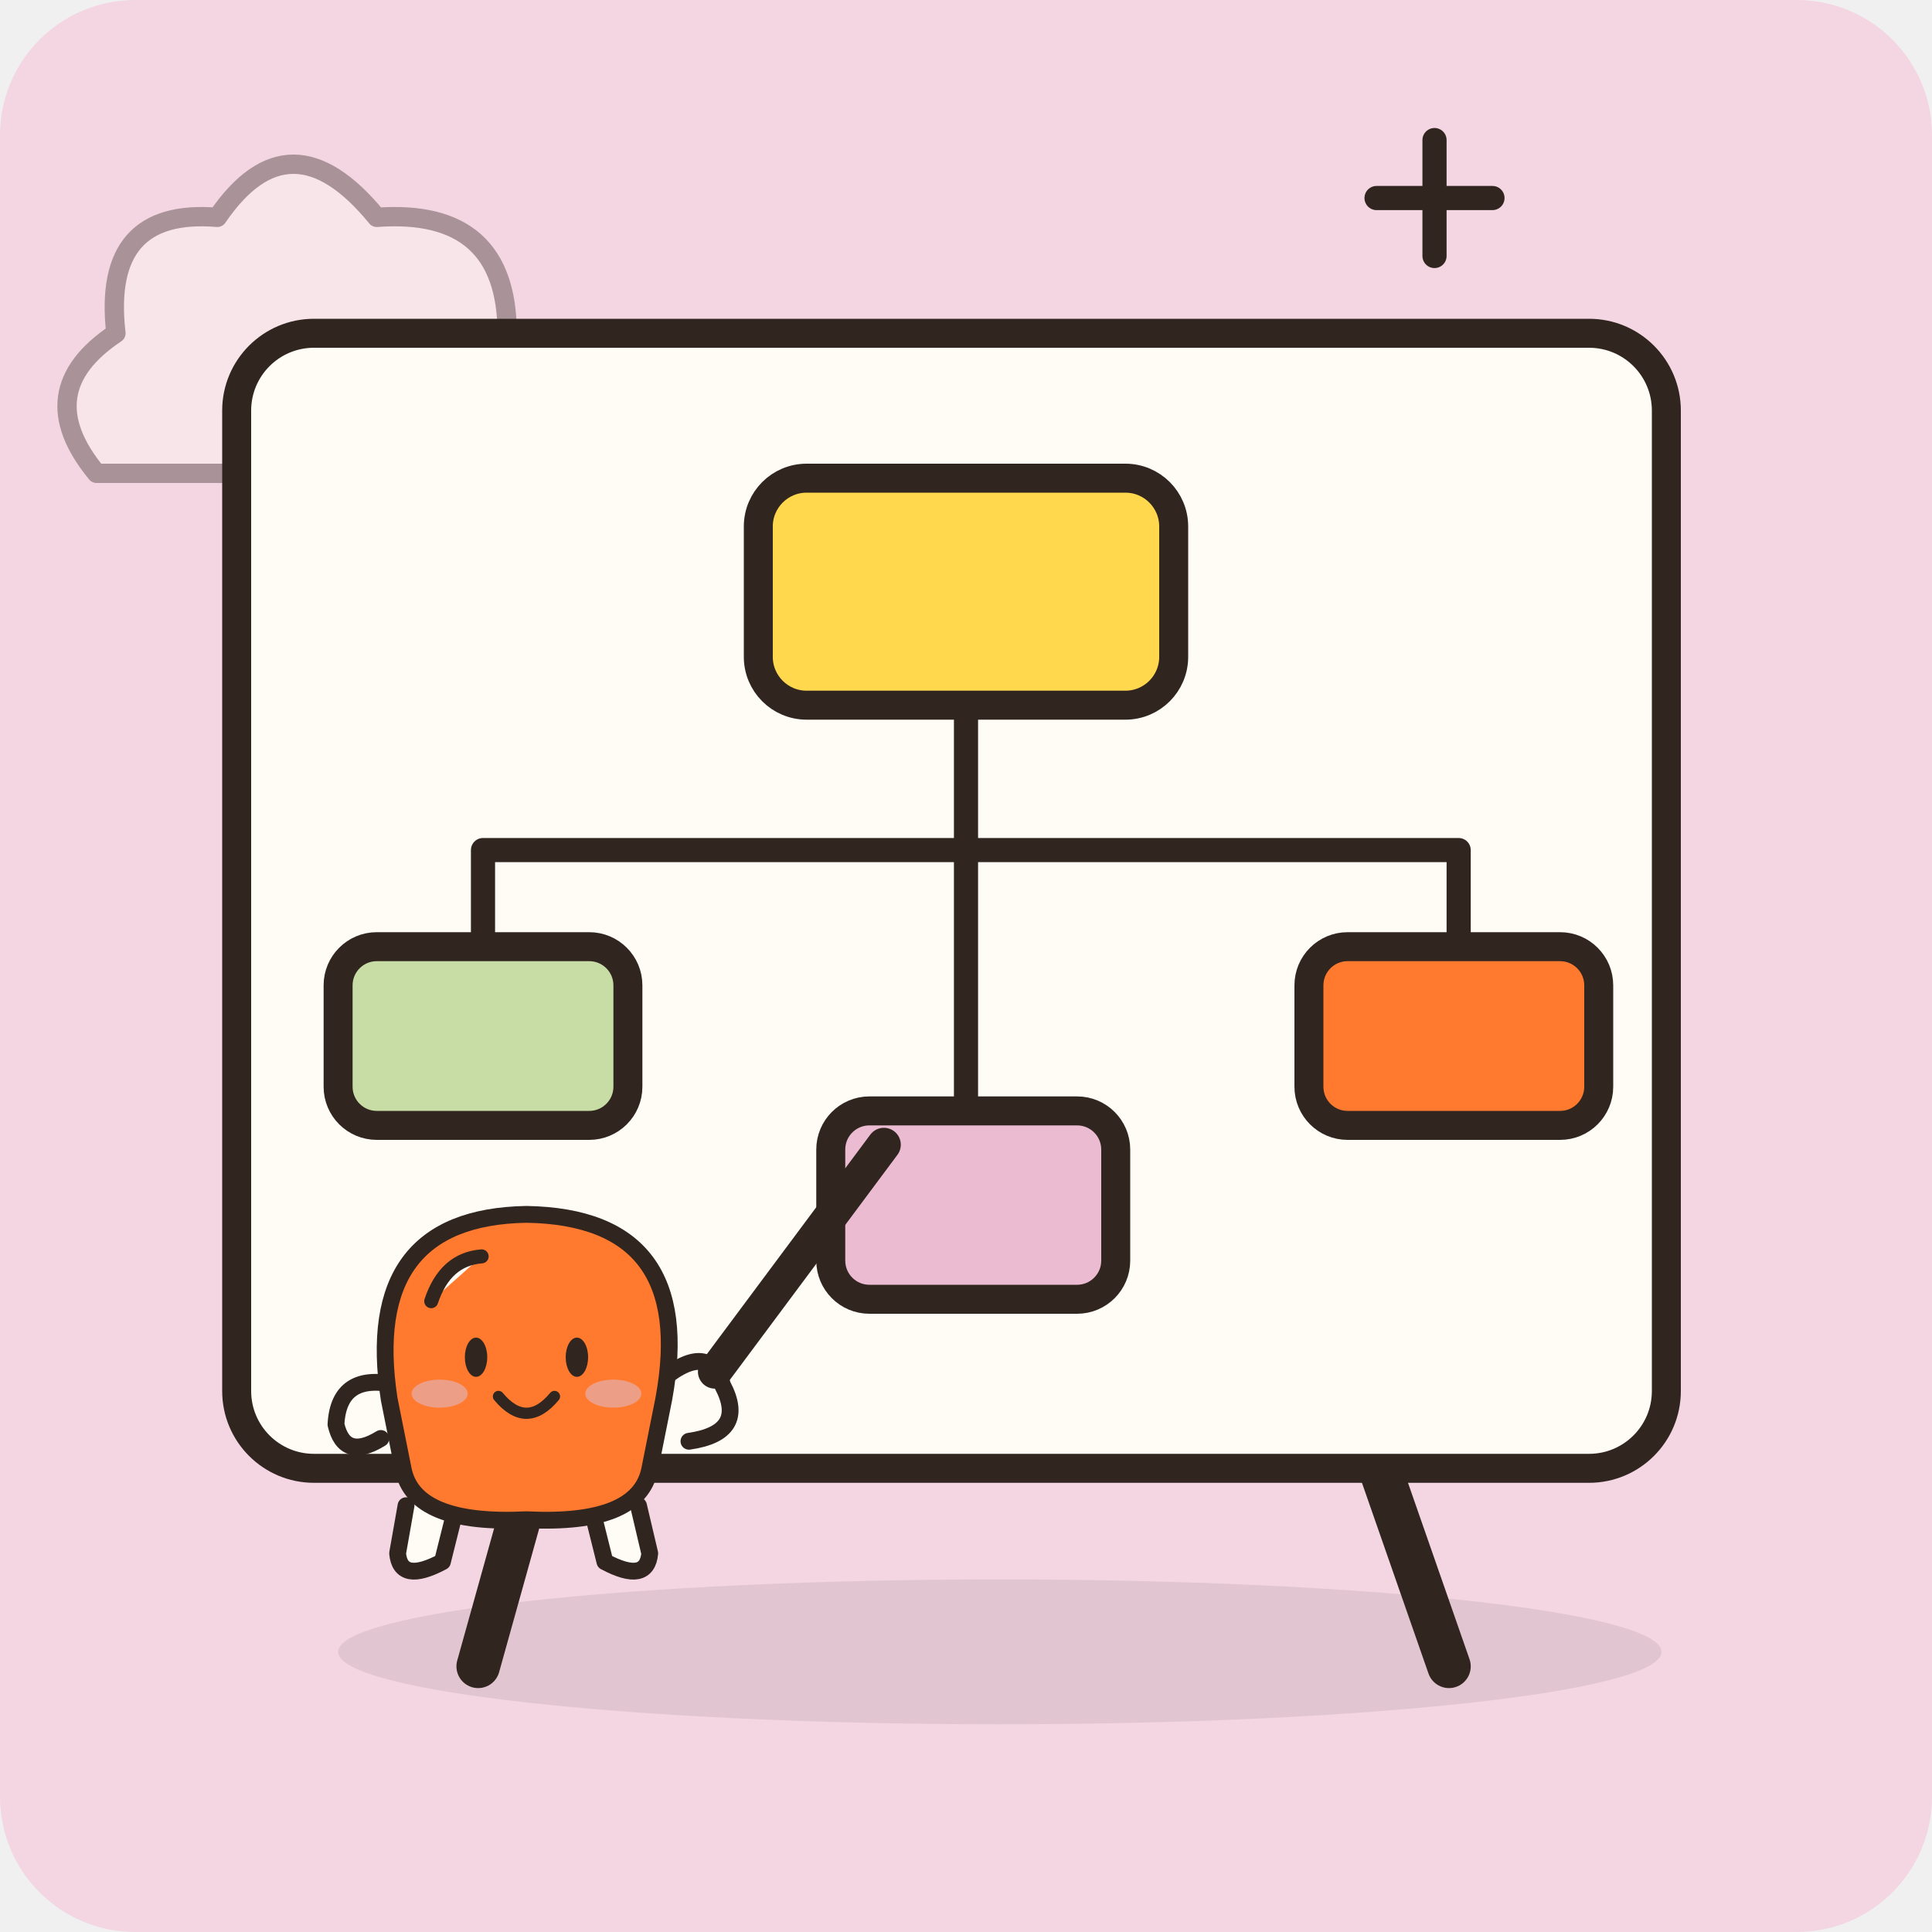
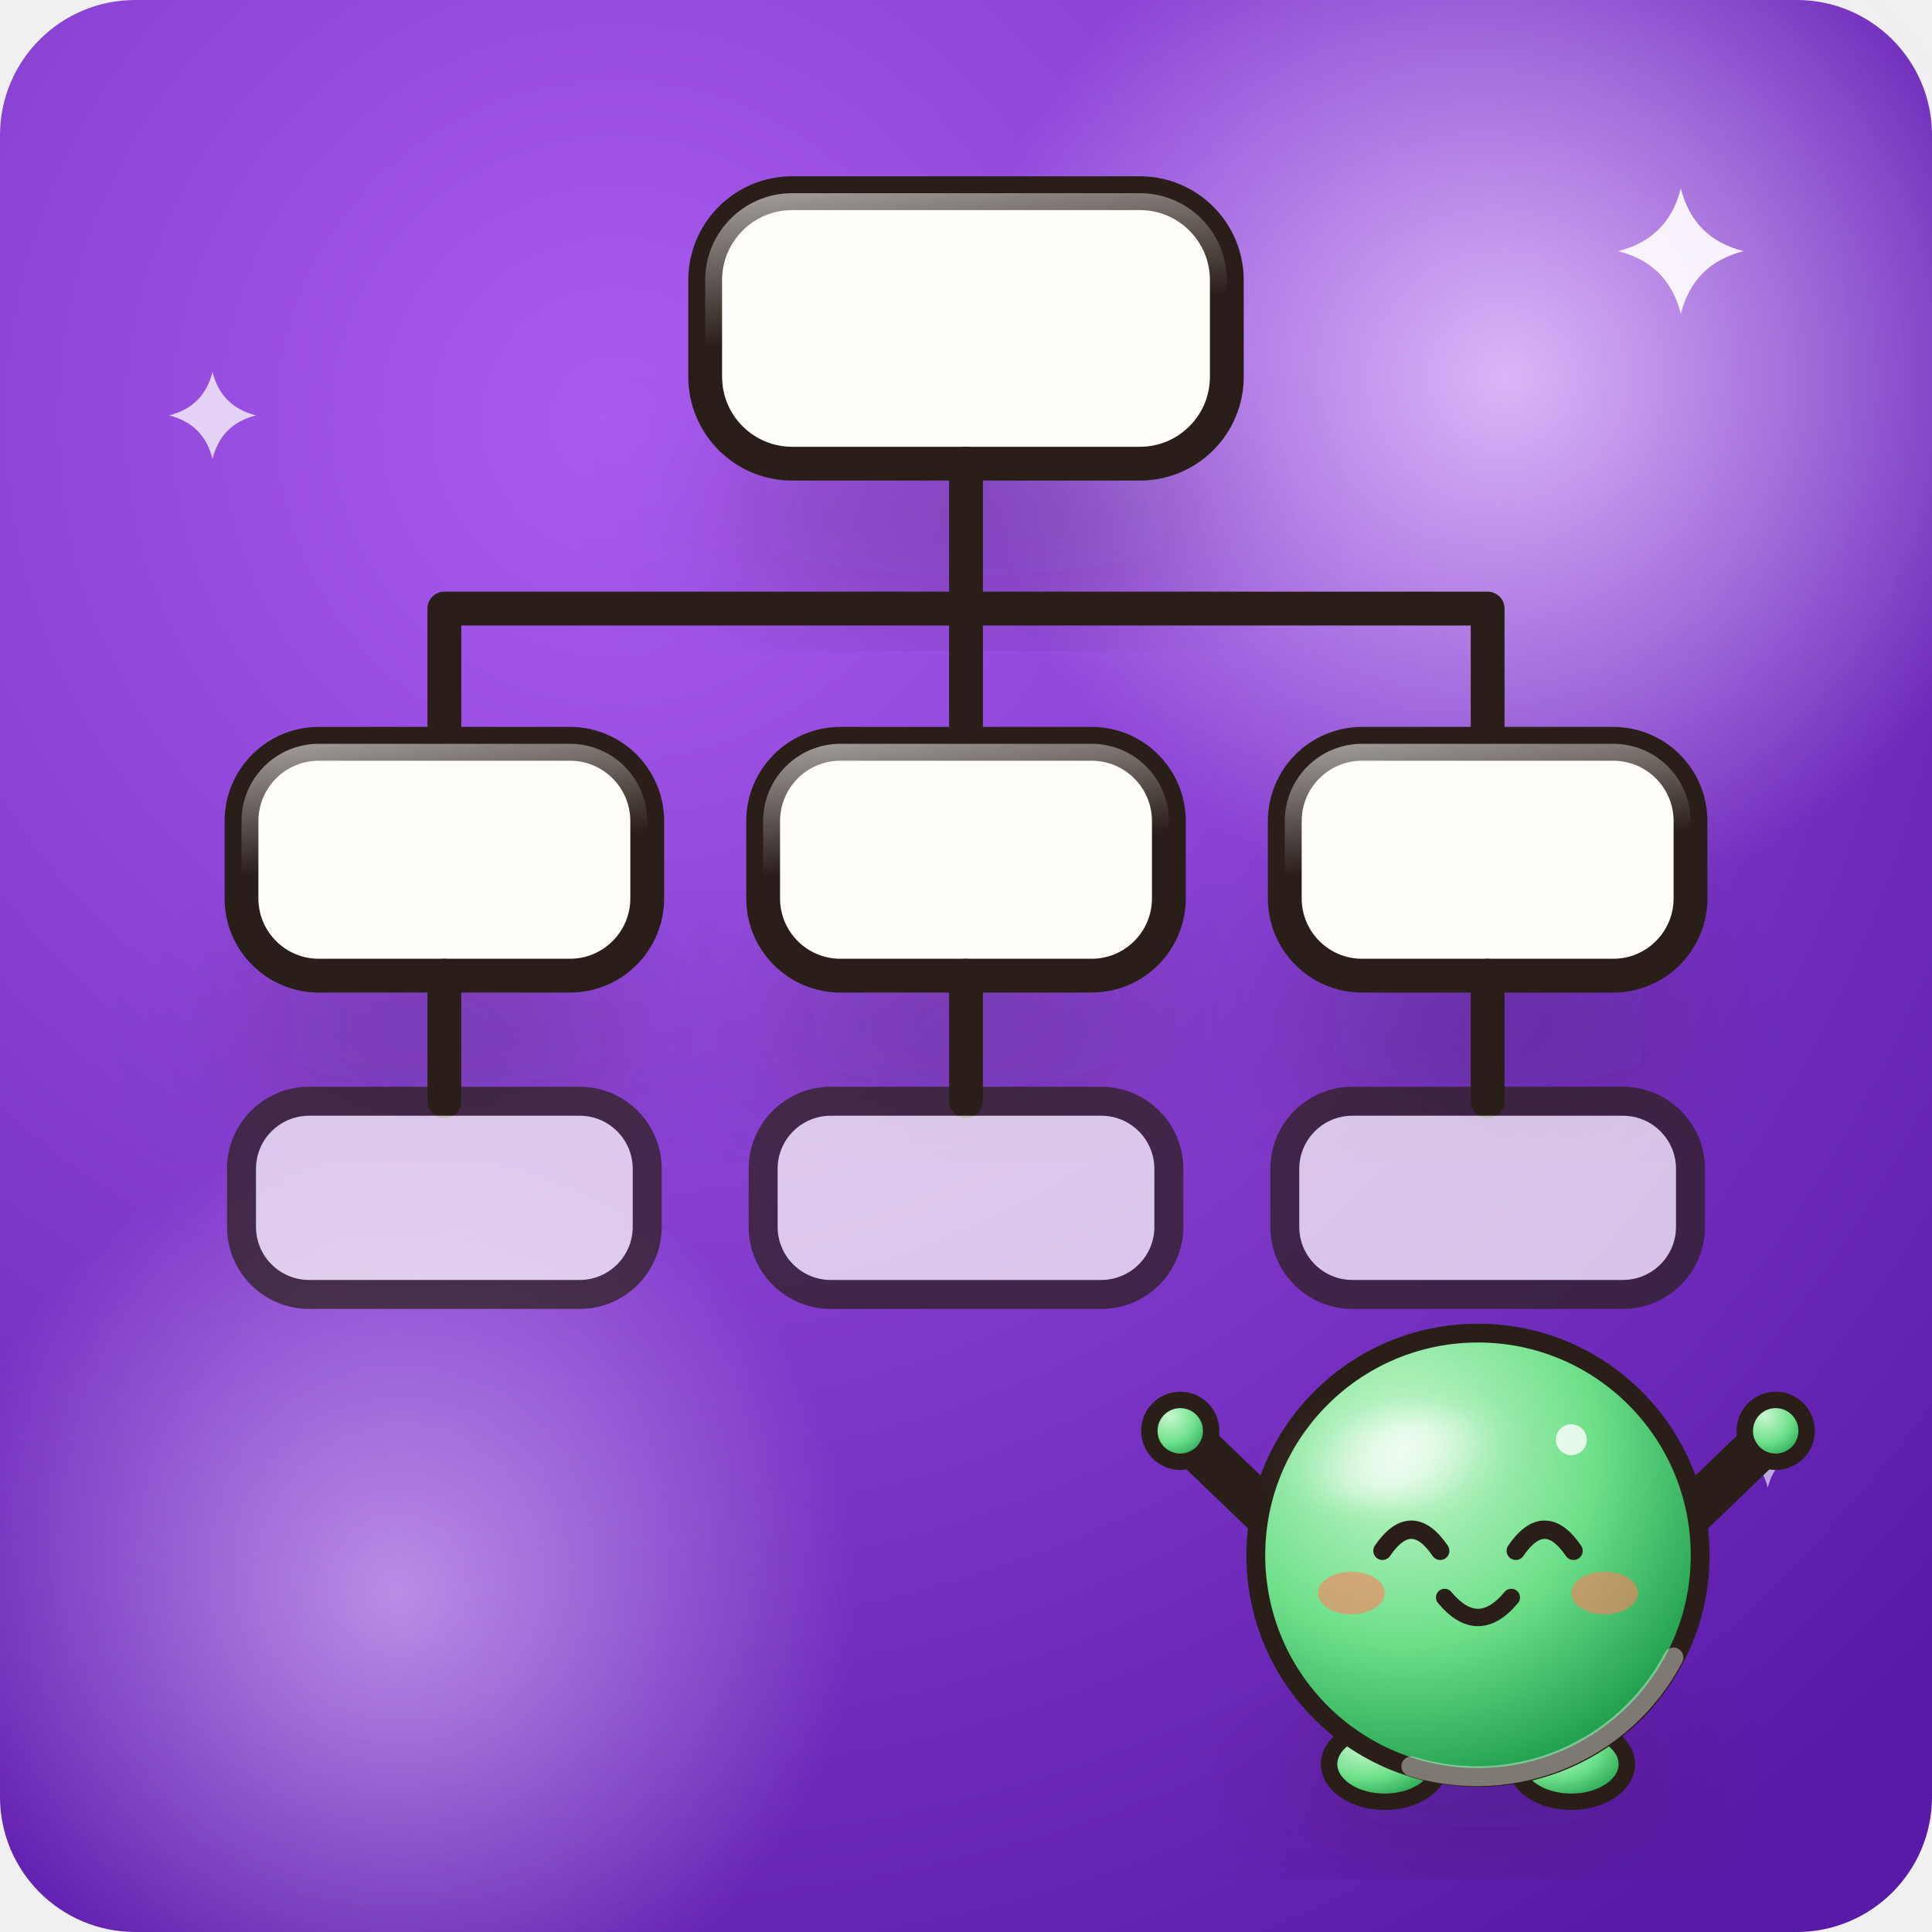
- <svg xmlns="http://www.w3.org/2000/svg" viewBox="0 0 400 400" role="img" aria-labelledby="title">
+ <svg xmlns="http://www.w3.org/2000/svg" viewBox="0 0 400 400" role="img" aria-labelledby="tE">
+   <defs>
+     <radialGradient id="bgE" cx="32%" cy="22%" r="92%">
+       <stop offset="0" stop-color="#a95cf0" />
+       <stop offset="1" stop-color="#5a1aa8" />
+     </radialGradient>
+     <radialGradient id="glowE" cx="50%" cy="50%" r="50%">
+       <stop offset="0" stop-color="#e9ccff" stop-opacity=".85" />
+       <stop offset="1" stop-color="#e9ccff" stop-opacity="0" />
+     </radialGradient>
+     <filter id="softE" x="-60%" y="-60%" width="220%" height="220%">
+       <feGaussianBlur stdDeviation="16" />
+     </filter>
+     <filter id="tinyE" x="-60%" y="-60%" width="220%" height="220%">
+       <feGaussianBlur stdDeviation="5" />
+     </filter>
+     <linearGradient id="sheenE" x1="0" y1="0" x2=".2" y2="1">
+       <stop offset="0" stop-color="#fff" stop-opacity=".58" />
+       <stop offset=".55" stop-color="#fff" stop-opacity="0" />
+     </linearGradient>
+     <radialGradient id="o0" cx="33%" cy="26%" r="78%">
+       <stop offset="0" stop-color="#c9f7cf" />
+       <stop offset=".55" stop-color="#6fe08a" />
+       <stop offset="1" stop-color="#1f9e4d" />
+     </radialGradient>
+   </defs>
+   <rect width="400" height="400" rx="28" fill="url(#bgE)" />
+   <circle cx="312" cy="78" r="112" fill="url(#glowE)" />
+   <circle cx="82" cy="330" r="96" fill="url(#glowE)" opacity=".7" />
+   <path d="M348 39Q350.6 49.4 361 52Q350.6 54.6 348 65Q345.4 54.6 335 52Q345.4 49.4 348 39Z" fill="#fff" opacity="0.9" />
+   <path d="M44 77Q45.8 84.2 53 86Q45.8 87.8 44 95Q42.2 87.8 35 86Q42.2 84.2 44 77Z" fill="#fff" opacity="0.75" />
+   <path d="M366 292Q367.6 298.4 374 300Q367.6 301.6 366 308Q364.4 301.6 358 300Q364.4 298.4 366 292Z" fill="#fff" opacity="0.6" />
  <g stroke-linejoin="round" stroke-linecap="round">
-     <rect width="400" height="400" rx="28" fill="#F3D6E2" />
-     <ellipse cx="207" cy="342" rx="137" ry="15" fill="#30251F" opacity=".09" />
-     <g opacity=".38">
-       <path d="M20 98 Q6 81 24 69 Q21 43 45 45 Q60 23 78 45 Q105 43 105 69 Q128 82 110 98Z" fill="#FFFCF5" stroke="#30251F" stroke-width="4" stroke-linecap="round" stroke-linejoin="round" />
-     </g>
-     <path d="M111 302L99 345 M285 302L300 345" fill="none" stroke="#30251F" stroke-width="9" stroke-linecap="round" stroke-linejoin="round" />
-     <rect x="49" y="69" width="296" height="235" rx="16" fill="#FFFCF5" stroke="#30251F" stroke-width="6" />
-     <rect x="157" y="99" width="86" height="47" rx="10" fill="#FFD84D" stroke="#30251F" stroke-width="6" />
-     <path d="M200 146V176H100V195 M200 176H302V195 M200 176V231" fill="none" stroke="#30251F" stroke-width="5" stroke-linecap="round" stroke-linejoin="round" />
-     <rect x="70" y="196" width="60" height="37" rx="8" fill="#C8DDA5" stroke="#30251F" stroke-width="6" />
-     <rect x="271" y="196" width="60" height="37" rx="8" fill="#FF7A2F" stroke="#30251F" stroke-width="6" />
-     <rect x="172" y="230" width="59" height="39" rx="8" fill="#EABBD1" stroke="#30251F" stroke-width="6" />
-     <g transform="translate(109 281) scale(0.58)">
-       <path d="M-25 53 L-30 73 Q-45 81 -46 70 L-43 53" fill="#FFFCF5" stroke="#30251F" stroke-width="6" stroke-linecap="round" stroke-linejoin="round" />
-       <path d="M23 53 L28 73 Q43 81 44 70 L40 53" fill="#FFFCF5" stroke="#30251F" stroke-width="6" stroke-linecap="round" stroke-linejoin="round" />
-       <path d="M-46 10 Q-67 5 -68 24 Q-65 37 -52 29" fill="#FFFCF5" stroke="#30251F" stroke-width="6" stroke-linecap="round" stroke-linejoin="round" />
-       <path d="M46 10 Q65 -7 70 10 Q79 27 58 30" fill="#FFFCF5" stroke="#30251F" stroke-width="6" stroke-linecap="round" stroke-linejoin="round" />
-       <path d="M-49 15 Q-59 -50 0 -51 Q61 -50 49 15 L44 40 Q40 60 0 58 Q-40 60 -44 40 Z" fill="#FF7A2F" stroke="#30251F" stroke-width="6" stroke-linecap="round" stroke-linejoin="round" />
-       <path d="M-34 -20 Q-29 -35 -16 -36" fill="#FFFCF5" stroke="#30251F" stroke-width="5" stroke-linecap="round" stroke-linejoin="round" />
-       <g transform="translate(0 0) scale(1)">
-         <ellipse cx="-18" cy="0" rx="4" ry="7" fill="#30251F" />
-         <ellipse cx="18" cy="0" rx="4" ry="7" fill="#30251F" />
-         <ellipse cx="-31" cy="13" rx="10" ry="5" fill="#ED9E87" />
-         <ellipse cx="31" cy="13" rx="10" ry="5" fill="#ED9E87" />
-         <path d="M-10 14 Q0 26 10 14" fill="none" stroke="#30251F" stroke-width="4" stroke-linecap="round" stroke-linejoin="round" />
-       </g>
-     </g>
-     <path d="M148 284L183 237" fill="none" stroke="#30251F" stroke-width="7" stroke-linecap="round" stroke-linejoin="round" />
-     <path d="M297 29V53 M285 41H309" fill="none" stroke="#30251F" stroke-width="5" stroke-linecap="round" stroke-linejoin="round" />
+     <ellipse cx="200.0" cy="106" rx="49.68" ry="13" fill="#1b1008" opacity="0.3" filter="url(#softE)" />
+     <rect x="146" y="40" width="108" height="56" rx="18" fill="#fffdf8" stroke="#2a1f18" stroke-width="7" />
+     <rect x="146" y="40" width="108" height="56" rx="18" fill="url(#sheenE)" />
+     <path d="M200 96v30M92 126h216M92 126v28M200 126v28M308 126v28" stroke="#2a1f18" stroke-width="7" fill="none" />
+     <ellipse cx="92.0" cy="212" rx="38.64" ry="13" fill="#1b1008" opacity="0.3" filter="url(#softE)" />
+     <rect x="50" y="154" width="84" height="48" rx="16" fill="#fffdf8" stroke="#2a1f18" stroke-width="7" />
+     <rect x="50" y="154" width="84" height="48" rx="16" fill="url(#sheenE)" />
+     <ellipse cx="200.0" cy="212" rx="38.64" ry="13" fill="#1b1008" opacity="0.3" filter="url(#softE)" />
+     <rect x="158" y="154" width="84" height="48" rx="16" fill="#fffdf8" stroke="#2a1f18" stroke-width="7" />
+     <rect x="158" y="154" width="84" height="48" rx="16" fill="url(#sheenE)" />
+     <ellipse cx="308.0" cy="212" rx="38.64" ry="13" fill="#1b1008" opacity="0.3" filter="url(#softE)" />
+     <rect x="266" y="154" width="84" height="48" rx="16" fill="#fffdf8" stroke="#2a1f18" stroke-width="7" />
+     <rect x="266" y="154" width="84" height="48" rx="16" fill="url(#sheenE)" />
+     <path d="M92 202v26M200 202v26M308 202v26" stroke="#2a1f18" stroke-width="7" fill="none" />
+     <rect x="50" y="228" width="84" height="40" rx="14" fill="#fffdf8" opacity=".72" stroke="#2a1f18" stroke-width="6" />
+     <rect x="158" y="228" width="84" height="40" rx="14" fill="#fffdf8" opacity=".72" stroke="#2a1f18" stroke-width="6" />
+     <rect x="266" y="228" width="84" height="40" rx="14" fill="#fffdf8" opacity=".72" stroke="#2a1f18" stroke-width="6" />
+     <ellipse cx="306" cy="368.92" rx="39.56" ry="9.2" fill="#1b1008" opacity="0.34" filter="url(#softE)" />
+     <path d="M268.28 319.24L244.36 296.24" stroke="#2a1f18" stroke-width="9.7" stroke-linecap="round" fill="none" />
+     <circle cx="244.36" cy="296.24" r="6.4" fill="url(#o0)" stroke="#2a1f18" stroke-width="3.4" />
+     <path d="M343.72 319.24L367.64 296.24" stroke="#2a1f18" stroke-width="9.7" stroke-linecap="round" fill="none" />
+     <circle cx="367.64" cy="296.24" r="6.4" fill="url(#o0)" stroke="#2a1f18" stroke-width="3.4" />
+     <ellipse cx="286.68" cy="365.24" rx="11.5" ry="7.8" fill="url(#o0)" stroke="#2a1f18" stroke-width="3.4" />
+     <ellipse cx="325.32" cy="365.24" rx="11.5" ry="7.8" fill="url(#o0)" stroke="#2a1f18" stroke-width="3.4" />
+     <circle cx="306" cy="322" r="46" fill="url(#o0)" stroke="#2a1f18" stroke-width="3.9" />
+     <path d="M346.48 343.16A46 46 0 0 1 292.2 365.7" fill="none" stroke="#fff" stroke-opacity=".4" stroke-width="4.1" stroke-linecap="round" />
+     <ellipse cx="289.44" cy="301.76" rx="13.8" ry="8.7" fill="#fff" opacity=".72" transform="rotate(-26 289.44 301.76)" filter="url(#tinyE)" />
+     <circle cx="325.32" cy="298.08" r="3.2" fill="#fff" opacity=".8" />
+     <path d="M286.22 321.08q5.98 -8.74 11.96 0" fill="none" stroke="#2a1f18" stroke-width="3.8" stroke-linecap="round" />
+     <path d="M313.82 321.08q5.98 -8.74 11.96 0" fill="none" stroke="#2a1f18" stroke-width="3.8" stroke-linecap="round" />
+     <path d="M299.1 330.74q6.9 8.28 13.8 0" fill="none" stroke="#2a1f18" stroke-width="3.6" stroke-linecap="round" />
+     <ellipse cx="279.78" cy="329.82" rx="6.9" ry="4.4" fill="#ff7d5c" opacity=".6" />
+     <ellipse cx="332.22" cy="329.82" rx="6.9" ry="4.4" fill="#ff7d5c" opacity=".6" />
  </g>
</svg>
